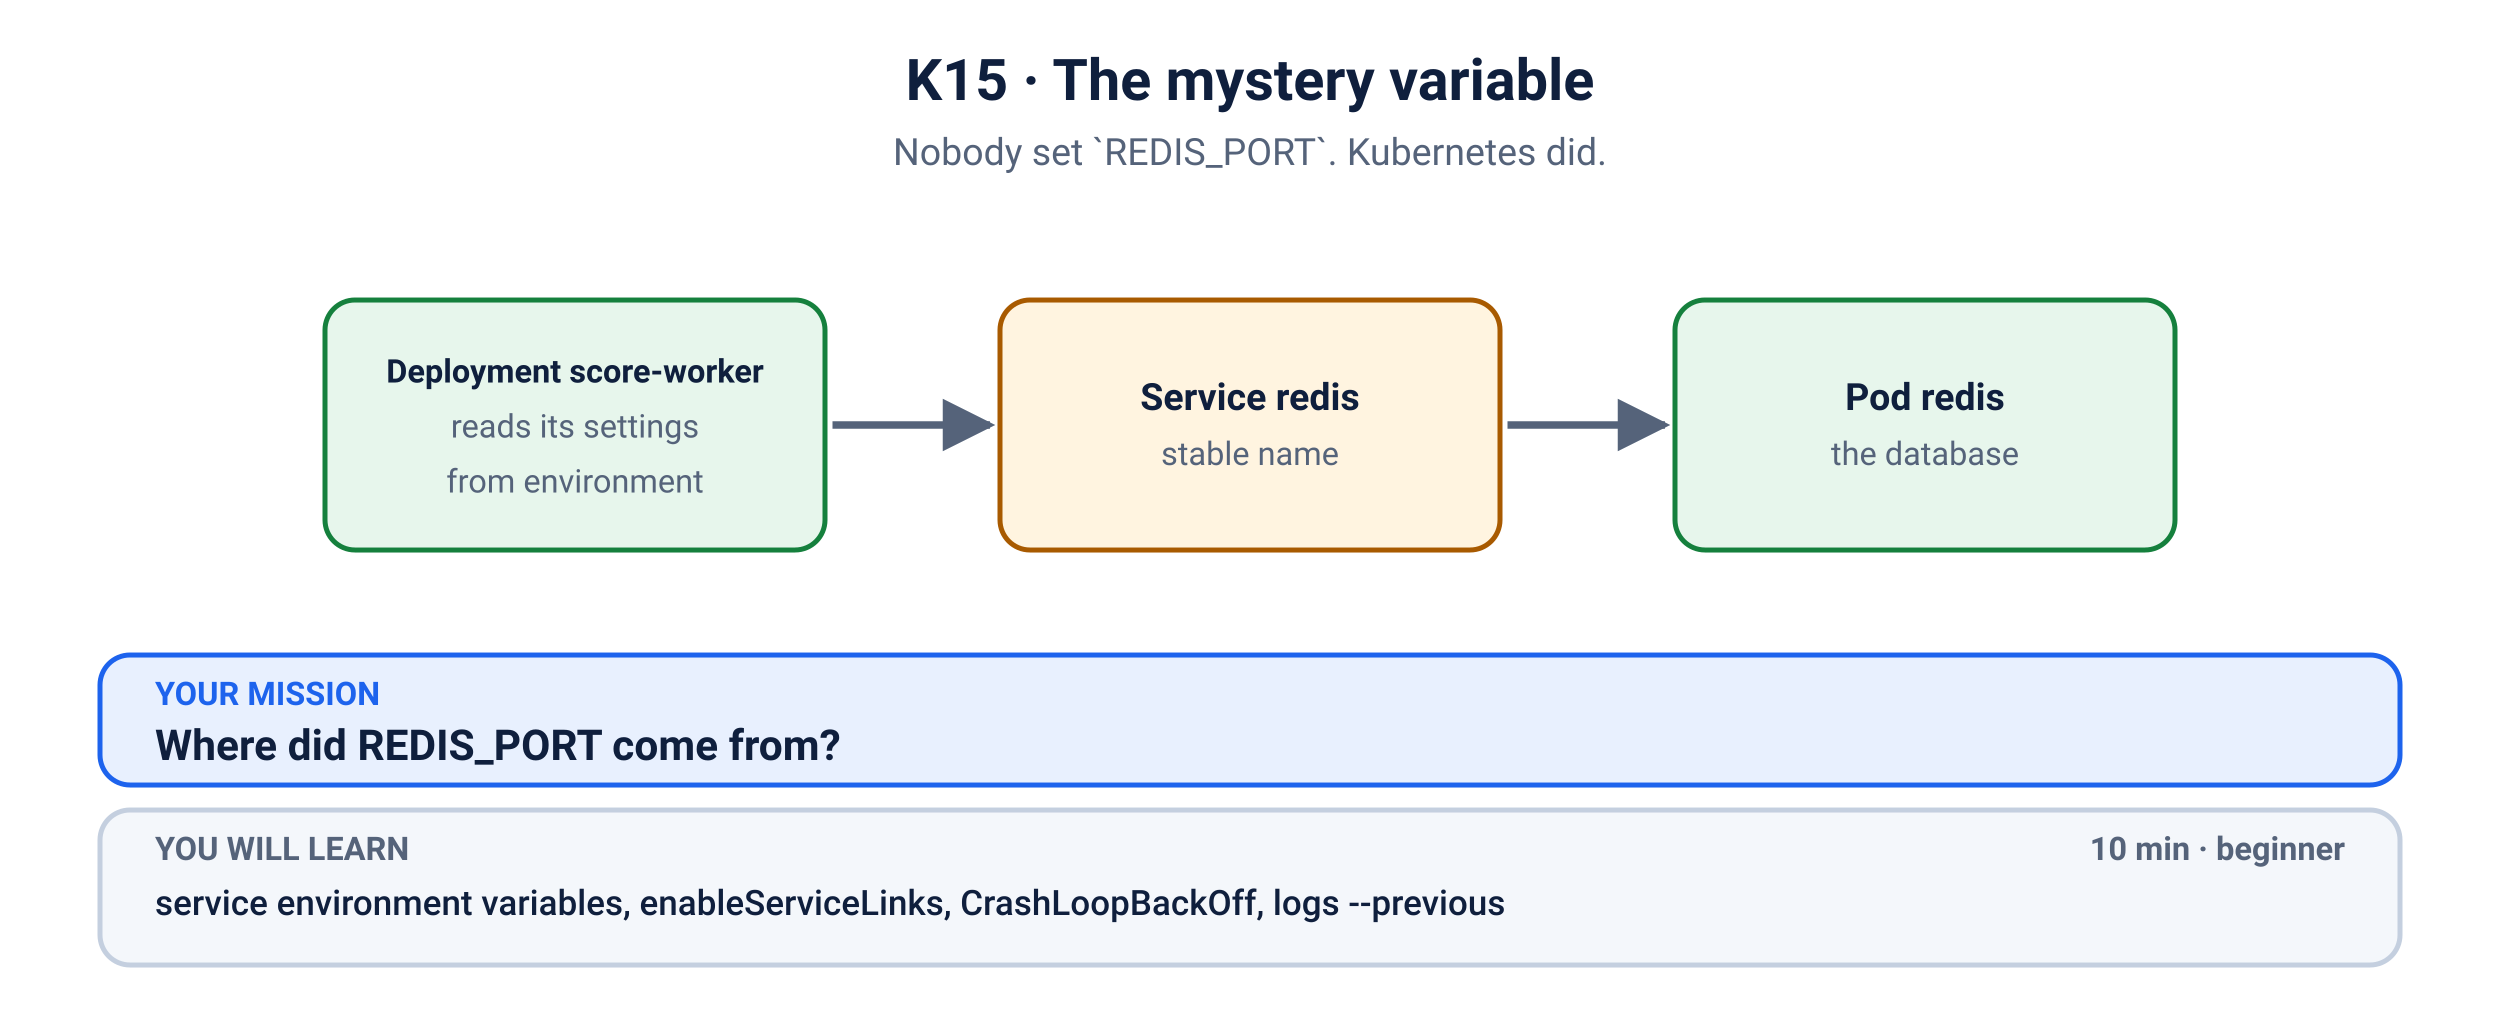
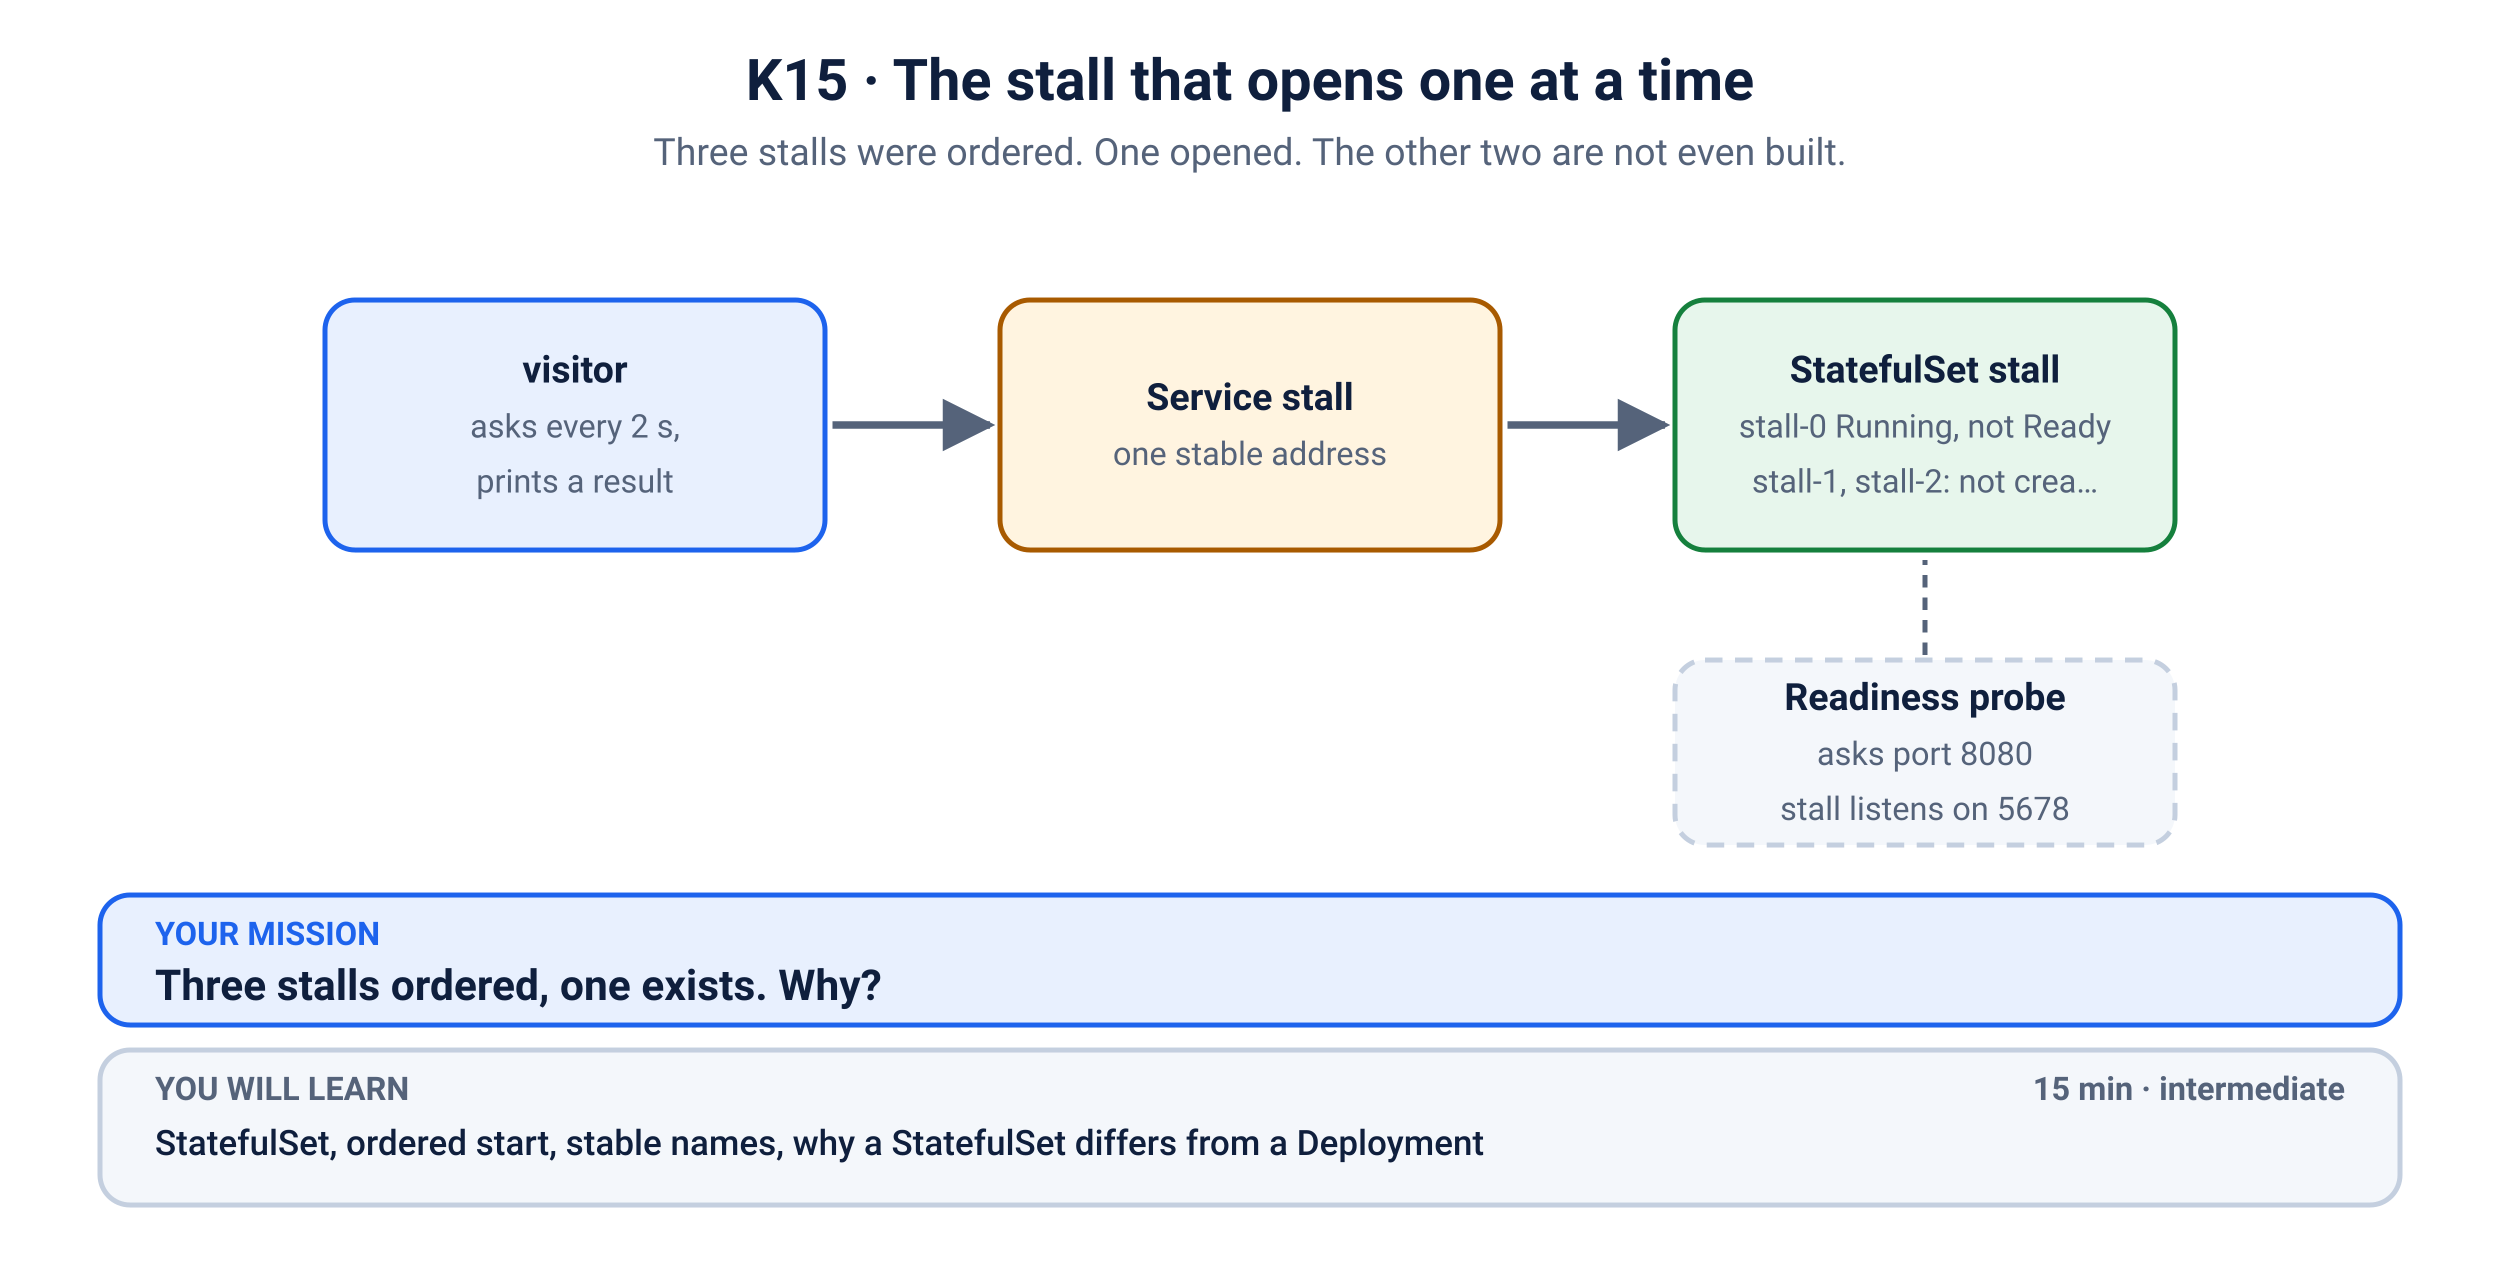
- <svg xmlns="http://www.w3.org/2000/svg" viewBox="0 0 1000 410" width="1000" height="410" role="img" aria-labelledby="t d">
+ <svg xmlns="http://www.w3.org/2000/svg" viewBox="0 0 1000 506" width="1000" height="506" role="img" aria-labelledby="t d">
  <defs>
    <marker id="ah-blue" viewBox="0 0 10 10" refX="9" refY="5" markerWidth="7" markerHeight="7" orient="auto-start-reverse">
      <path d="M0,0 L10,5 L0,10 z" fill="#1d63ed" />
    </marker>
    <marker id="ah-muted" viewBox="0 0 10 10" refX="9" refY="5" markerWidth="7" markerHeight="7" orient="auto-start-reverse">
      <path d="M0,0 L10,5 L0,10 z" fill="#55637a" />
    </marker>
    <marker id="ah-red" viewBox="0 0 10 10" refX="9" refY="5" markerWidth="7" markerHeight="7" orient="auto-start-reverse">
      <path d="M0,0 L10,5 L0,10 z" fill="#c62828" />
    </marker>
    <marker id="ah-green" viewBox="0 0 10 10" refX="9" refY="5" markerWidth="7" markerHeight="7" orient="auto-start-reverse">
      <path d="M0,0 L10,5 L0,10 z" fill="#15803d" />
    </marker>
    <marker id="ah-amber" viewBox="0 0 10 10" refX="9" refY="5" markerWidth="7" markerHeight="7" orient="auto-start-reverse">
      <path d="M0,0 L10,5 L0,10 z" fill="#a85a00" />
    </marker>
    <marker id="ah-ink" viewBox="0 0 10 10" refX="9" refY="5" markerWidth="7" markerHeight="7" orient="auto-start-reverse">
      <path d="M0,0 L10,5 L0,10 z" fill="#0f1f3d" />
    </marker>
  </defs>
-   <rect width="1000" height="410" fill="#ffffff" />
-   <text x="500.0" y="40" font-family="-apple-system, BlinkMacSystemFont, 'Segoe UI', Roboto, Helvetica, Arial, sans-serif" font-size="23" font-weight="700" fill="#0f1f3d" text-anchor="middle">K15 · The mystery variable</text>
-   <text x="500.0" y="66" font-family="-apple-system, BlinkMacSystemFont, 'Segoe UI', Roboto, Helvetica, Arial, sans-serif" font-size="15" fill="#55637a" text-anchor="middle">Nobody set `REDIS_PORT`. Kubernetes did.</text>
-   <rect x="130" y="120" width="200" height="100" rx="12" fill="#e7f6ec" stroke="#15803d" stroke-width="2" />
-   <text x="230.0" y="153" font-family="-apple-system, BlinkMacSystemFont, 'Segoe UI', Roboto, Helvetica, Arial, sans-serif" font-size="13" font-weight="700" fill="#0f1f3d" text-anchor="middle">Deployment score-worker</text>
-   <text x="230.0" y="175" font-family="-apple-system, BlinkMacSystemFont, 'Segoe UI', Roboto, Helvetica, Arial, sans-serif" font-size="13" font-weight="400" fill="#55637a" text-anchor="middle">reads its settings</text>
-   <text x="230.0" y="197" font-family="-apple-system, BlinkMacSystemFont, 'Segoe UI', Roboto, Helvetica, Arial, sans-serif" font-size="13" font-weight="400" fill="#55637a" text-anchor="middle">from environment</text>
+   <rect width="1000" height="506" fill="#ffffff" />
+   <text x="500.0" y="40" font-family="-apple-system, BlinkMacSystemFont, 'Segoe UI', Roboto, Helvetica, Arial, sans-serif" font-size="23" font-weight="700" fill="#0f1f3d" text-anchor="middle">K15 · The stall that opens one at a time</text>
+   <text x="500.0" y="66" font-family="-apple-system, BlinkMacSystemFont, 'Segoe UI', Roboto, Helvetica, Arial, sans-serif" font-size="15" fill="#55637a" text-anchor="middle">Three stalls were ordered. One opened. The other two are not even built.</text>
+   <rect x="130" y="120" width="200" height="100" rx="12" fill="#e8f0fe" stroke="#1d63ed" stroke-width="2" />
+   <text x="230.0" y="153" font-family="-apple-system, BlinkMacSystemFont, 'Segoe UI', Roboto, Helvetica, Arial, sans-serif" font-size="15" font-weight="700" fill="#0f1f3d" text-anchor="middle">visitor</text>
+   <text x="230.0" y="175" font-family="-apple-system, BlinkMacSystemFont, 'Segoe UI', Roboto, Helvetica, Arial, sans-serif" font-size="13" font-weight="400" fill="#55637a" text-anchor="middle">asks every 2 s,</text>
+   <text x="230.0" y="197" font-family="-apple-system, BlinkMacSystemFont, 'Segoe UI', Roboto, Helvetica, Arial, sans-serif" font-size="13" font-weight="400" fill="#55637a" text-anchor="middle">prints a result</text>
  <line x1="333" y1="170" x2="396" y2="170" stroke="#55637a" stroke-width="3" marker-end="url(#ah-muted)" />
  <rect x="400" y="120" width="200" height="100" rx="12" fill="#fff4e0" stroke="#a85a00" stroke-width="2" />
-   <text x="500.0" y="164" font-family="-apple-system, BlinkMacSystemFont, 'Segoe UI', Roboto, Helvetica, Arial, sans-serif" font-size="15" font-weight="700" fill="#0f1f3d" text-anchor="middle">Service redis</text>
-   <text x="500.0" y="186" font-family="-apple-system, BlinkMacSystemFont, 'Segoe UI', Roboto, Helvetica, Arial, sans-serif" font-size="13" font-weight="400" fill="#55637a" text-anchor="middle">stable name</text>
+   <text x="500.0" y="164" font-family="-apple-system, BlinkMacSystemFont, 'Segoe UI', Roboto, Helvetica, Arial, sans-serif" font-size="15" font-weight="700" fill="#0f1f3d" text-anchor="middle">Service stall</text>
+   <text x="500.0" y="186" font-family="-apple-system, BlinkMacSystemFont, 'Segoe UI', Roboto, Helvetica, Arial, sans-serif" font-size="13" font-weight="400" fill="#55637a" text-anchor="middle">one stable address</text>
  <line x1="603" y1="170" x2="666" y2="170" stroke="#55637a" stroke-width="3" marker-end="url(#ah-muted)" />
  <rect x="670" y="120" width="200" height="100" rx="12" fill="#e7f6ec" stroke="#15803d" stroke-width="2" />
-   <text x="770.0" y="164" font-family="-apple-system, BlinkMacSystemFont, 'Segoe UI', Roboto, Helvetica, Arial, sans-serif" font-size="15" font-weight="700" fill="#0f1f3d" text-anchor="middle">Pod redis</text>
-   <text x="770.0" y="186" font-family="-apple-system, BlinkMacSystemFont, 'Segoe UI', Roboto, Helvetica, Arial, sans-serif" font-size="13" font-weight="400" fill="#55637a" text-anchor="middle">the database</text>
-   <rect x="40" y="262" width="920" height="52" rx="12" fill="#e8f0fe" stroke="#1d63ed" stroke-width="2" />
-   <text x="62" y="282" font-family="-apple-system, BlinkMacSystemFont, 'Segoe UI', Roboto, Helvetica, Arial, sans-serif" font-size="13" font-weight="700" fill="#1d63ed" text-anchor="start">YOUR MISSION</text>
-   <text x="62" y="304" font-family="-apple-system, BlinkMacSystemFont, 'Segoe UI', Roboto, Helvetica, Arial, sans-serif" font-size="17" font-weight="700" fill="#0f1f3d" text-anchor="start">Where did REDIS_PORT come from?</text>
-   <rect x="40" y="324" width="920" height="62" rx="12" fill="#f4f7fb" stroke="#c4cfdf" stroke-width="2" />
-   <text x="62" y="344" font-family="-apple-system, BlinkMacSystemFont, 'Segoe UI', Roboto, Helvetica, Arial, sans-serif" font-size="13" font-weight="700" fill="#55637a" text-anchor="start">YOU WILL LEARN</text>
-   <text x="62" y="366" font-family="-apple-system, BlinkMacSystemFont, 'Segoe UI', Roboto, Helvetica, Arial, sans-serif" font-size="14" font-weight="500" fill="#0f1f3d" text-anchor="start">service environment variables, enableServiceLinks, CrashLoopBackOff, logs --previous</text>
-   <text x="938" y="344" font-family="-apple-system, BlinkMacSystemFont, 'Segoe UI', Roboto, Helvetica, Arial, sans-serif" font-size="13" font-weight="700" fill="#55637a" text-anchor="end">10 min   ·   beginner</text>
+   <text x="770.0" y="153" font-family="-apple-system, BlinkMacSystemFont, 'Segoe UI', Roboto, Helvetica, Arial, sans-serif" font-size="15" font-weight="700" fill="#0f1f3d" text-anchor="middle">StatefulSet stall</text>
+   <text x="770.0" y="175" font-family="-apple-system, BlinkMacSystemFont, 'Segoe UI', Roboto, Helvetica, Arial, sans-serif" font-size="13" font-weight="400" fill="#55637a" text-anchor="middle">stall-0 Running, not Ready</text>
+   <text x="770.0" y="197" font-family="-apple-system, BlinkMacSystemFont, 'Segoe UI', Roboto, Helvetica, Arial, sans-serif" font-size="13" font-weight="400" fill="#55637a" text-anchor="middle">stall-1, stall-2: not crea…</text>
+   <rect x="670" y="264" width="200" height="74" rx="12" fill="#f4f7fb" stroke="#c4cfdf" stroke-width="2" stroke-dasharray="7 5" />
+   <text x="770.0" y="284" font-family="-apple-system, BlinkMacSystemFont, 'Segoe UI', Roboto, Helvetica, Arial, sans-serif" font-size="15" font-weight="700" fill="#0f1f3d" text-anchor="middle">Readiness probe</text>
+   <text x="770.0" y="306" font-family="-apple-system, BlinkMacSystemFont, 'Segoe UI', Roboto, Helvetica, Arial, sans-serif" font-size="13" font-weight="400" fill="#55637a" text-anchor="middle">asks port 8080</text>
+   <text x="770.0" y="328" font-family="-apple-system, BlinkMacSystemFont, 'Segoe UI', Roboto, Helvetica, Arial, sans-serif" font-size="13" font-weight="400" fill="#55637a" text-anchor="middle">stall listens on 5678</text>
+   <line x1="770" y1="262" x2="770" y2="224" stroke="#55637a" stroke-width="2" stroke-dasharray="5 4" />
+   <rect x="40" y="358" width="920" height="52" rx="12" fill="#e8f0fe" stroke="#1d63ed" stroke-width="2" />
+   <text x="62" y="378" font-family="-apple-system, BlinkMacSystemFont, 'Segoe UI', Roboto, Helvetica, Arial, sans-serif" font-size="13" font-weight="700" fill="#1d63ed" text-anchor="start">YOUR MISSION</text>
+   <text x="62" y="400" font-family="-apple-system, BlinkMacSystemFont, 'Segoe UI', Roboto, Helvetica, Arial, sans-serif" font-size="17" font-weight="700" fill="#0f1f3d" text-anchor="start">Three stalls ordered, one exists. Why?</text>
+   <rect x="40" y="420" width="920" height="62" rx="12" fill="#f4f7fb" stroke="#c4cfdf" stroke-width="2" />
+   <text x="62" y="440" font-family="-apple-system, BlinkMacSystemFont, 'Segoe UI', Roboto, Helvetica, Arial, sans-serif" font-size="13" font-weight="700" fill="#55637a" text-anchor="start">YOU WILL LEARN</text>
+   <text x="62" y="462" font-family="-apple-system, BlinkMacSystemFont, 'Segoe UI', Roboto, Helvetica, Arial, sans-serif" font-size="14" font-weight="500" fill="#0f1f3d" text-anchor="start">StatefulSet, ordered start, stable names, why a StatefulSet differs from a Deployment</text>
+   <text x="938" y="440" font-family="-apple-system, BlinkMacSystemFont, 'Segoe UI', Roboto, Helvetica, Arial, sans-serif" font-size="13" font-weight="700" fill="#55637a" text-anchor="end">15 min   ·   intermediate</text>
</svg>
